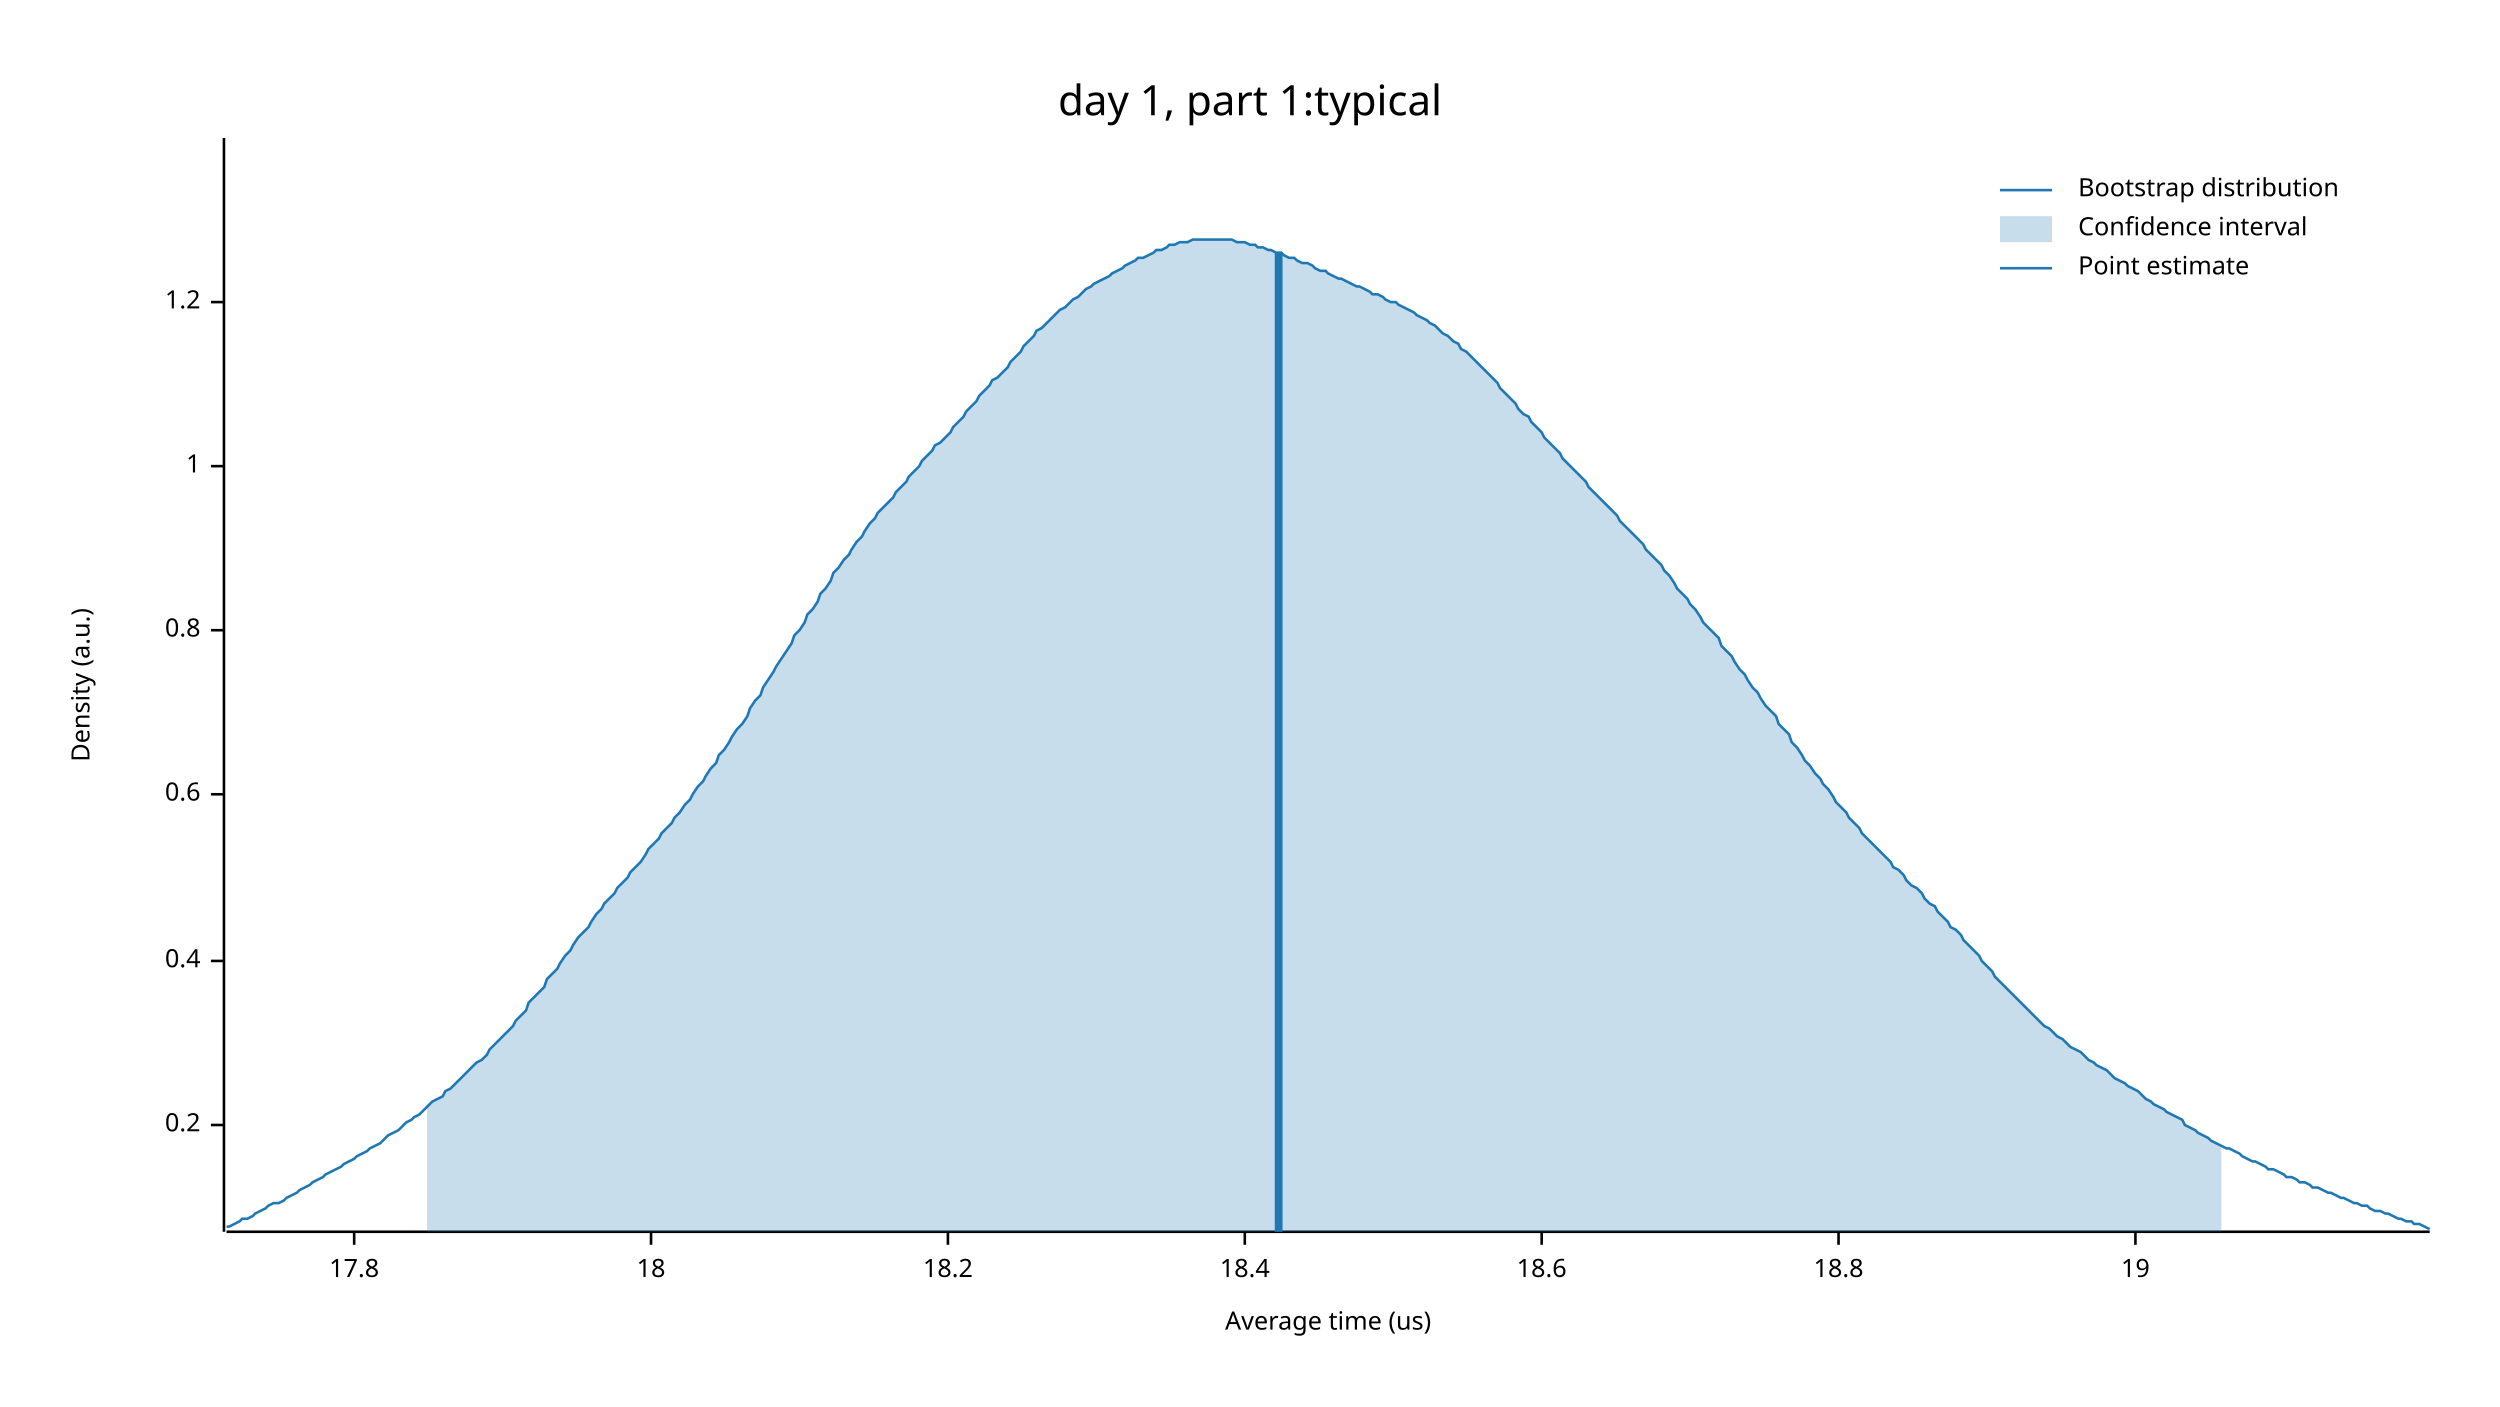
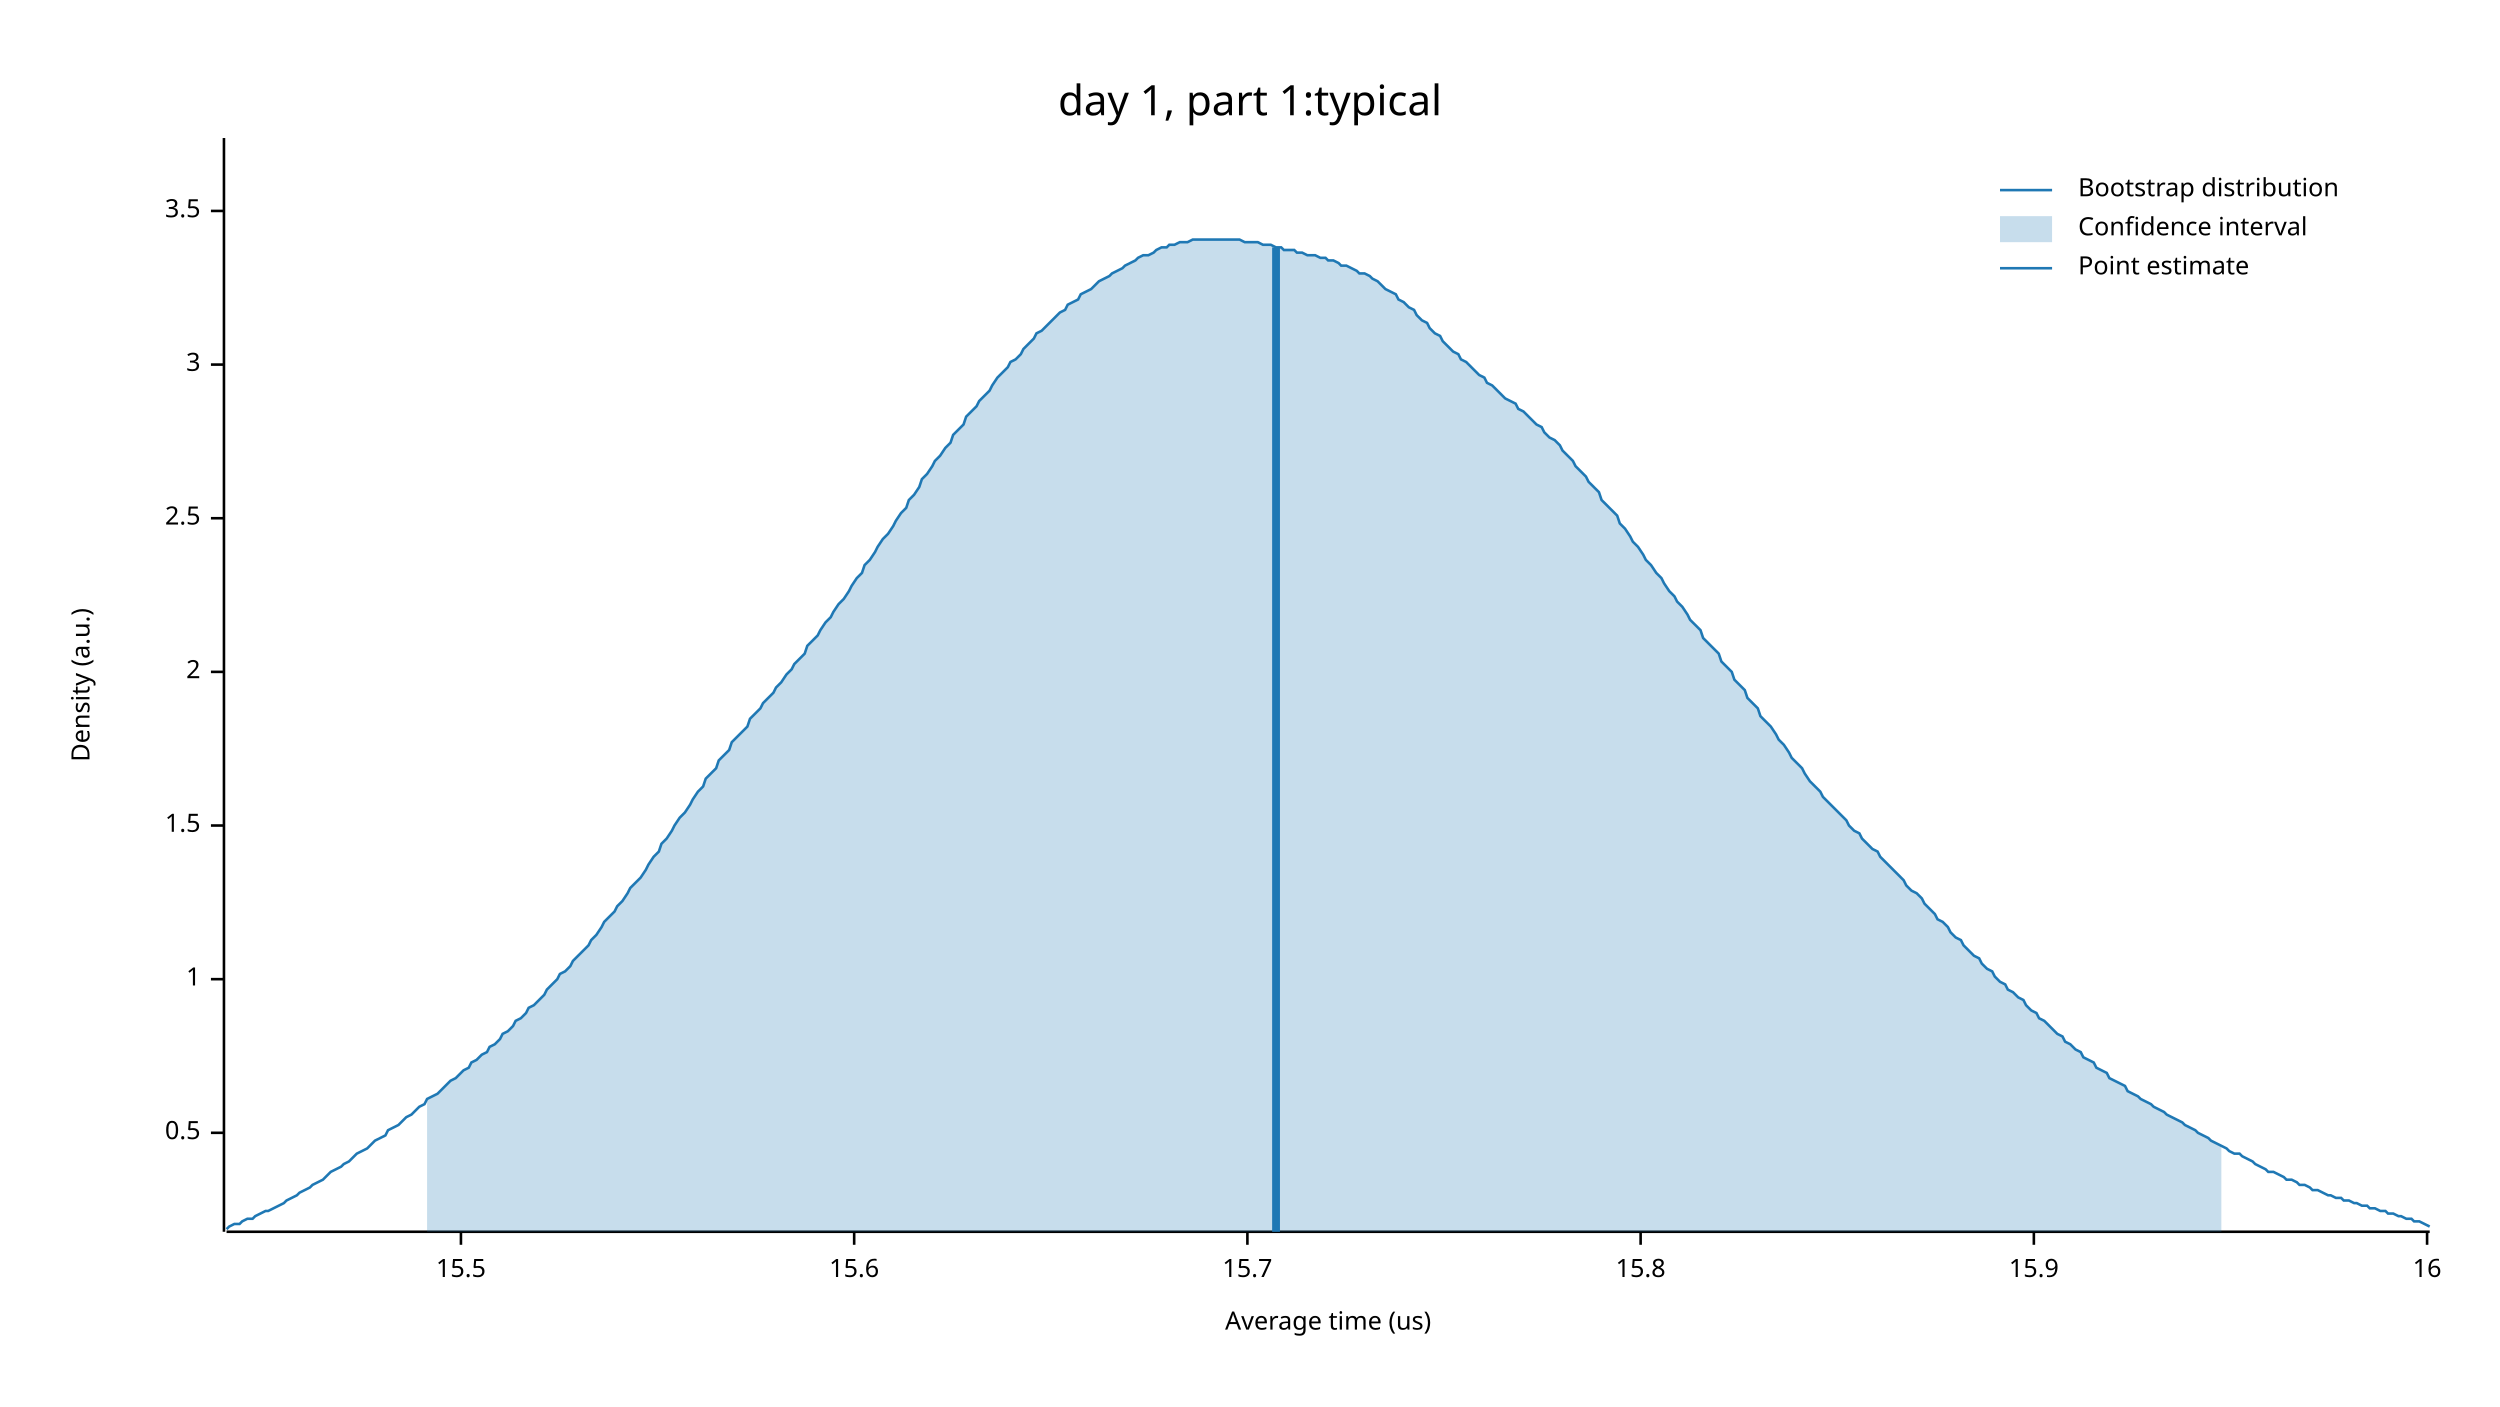
<svg xmlns="http://www.w3.org/2000/svg" width="960" height="540" viewBox="0 0 960 540">
  <text x="480" y="32" dy="0.76em" text-anchor="middle" font-family="sans-serif" font-size="16.129" opacity="1" fill="#000000">
day 1, part 1:typical
</text>
  <text x="27" y="263" dy="0.76em" text-anchor="middle" font-family="sans-serif" font-size="9.677" opacity="1" fill="#000000" transform="rotate(270, 27, 263)">
Density (a.u.)
</text>
  <text x="510" y="513" dy="-0.5ex" text-anchor="middle" font-family="sans-serif" font-size="9.677" opacity="1" fill="#000000">
Average time (us)
</text>
  <polyline fill="none" opacity="1" stroke="#000000" stroke-width="1" points="86,53 86,473 " />
-   <text x="77" y="432" dy="0.5ex" text-anchor="end" font-family="sans-serif" font-size="9.677" opacity="1" fill="#000000">
- 0.2
+   <text x="77" y="435" dy="0.5ex" text-anchor="end" font-family="sans-serif" font-size="9.677" opacity="1" fill="#000000">
+ 0.5
</text>
-   <polyline fill="none" opacity="1" stroke="#000000" stroke-width="1" points="81,432 86,432 " />
-   <text x="77" y="369" dy="0.5ex" text-anchor="end" font-family="sans-serif" font-size="9.677" opacity="1" fill="#000000">
- 0.4
- </text>
-   <polyline fill="none" opacity="1" stroke="#000000" stroke-width="1" points="81,369 86,369 " />
-   <text x="77" y="305" dy="0.5ex" text-anchor="end" font-family="sans-serif" font-size="9.677" opacity="1" fill="#000000">
- 0.6
- </text>
-   <polyline fill="none" opacity="1" stroke="#000000" stroke-width="1" points="81,305 86,305 " />
-   <text x="77" y="242" dy="0.5ex" text-anchor="end" font-family="sans-serif" font-size="9.677" opacity="1" fill="#000000">
- 0.8
- </text>
-   <polyline fill="none" opacity="1" stroke="#000000" stroke-width="1" points="81,242 86,242 " />
-   <text x="77" y="179" dy="0.5ex" text-anchor="end" font-family="sans-serif" font-size="9.677" opacity="1" fill="#000000">
+   <polyline fill="none" opacity="1" stroke="#000000" stroke-width="1" points="81,435 86,435 " />
+   <text x="77" y="376" dy="0.5ex" text-anchor="end" font-family="sans-serif" font-size="9.677" opacity="1" fill="#000000">
1
</text>
-   <polyline fill="none" opacity="1" stroke="#000000" stroke-width="1" points="81,179 86,179 " />
-   <text x="77" y="116" dy="0.5ex" text-anchor="end" font-family="sans-serif" font-size="9.677" opacity="1" fill="#000000">
- 1.2
+   <polyline fill="none" opacity="1" stroke="#000000" stroke-width="1" points="81,376 86,376 " />
+   <text x="77" y="317" dy="0.5ex" text-anchor="end" font-family="sans-serif" font-size="9.677" opacity="1" fill="#000000">
+ 1.5
</text>
-   <polyline fill="none" opacity="1" stroke="#000000" stroke-width="1" points="81,116 86,116 " />
+   <polyline fill="none" opacity="1" stroke="#000000" stroke-width="1" points="81,317 86,317 " />
+   <text x="77" y="258" dy="0.5ex" text-anchor="end" font-family="sans-serif" font-size="9.677" opacity="1" fill="#000000">
+ 2
+ </text>
+   <polyline fill="none" opacity="1" stroke="#000000" stroke-width="1" points="81,258 86,258 " />
+   <text x="77" y="199" dy="0.5ex" text-anchor="end" font-family="sans-serif" font-size="9.677" opacity="1" fill="#000000">
+ 2.5
+ </text>
+   <polyline fill="none" opacity="1" stroke="#000000" stroke-width="1" points="81,199 86,199 " />
+   <text x="77" y="140" dy="0.5ex" text-anchor="end" font-family="sans-serif" font-size="9.677" opacity="1" fill="#000000">
+ 3
+ </text>
+   <polyline fill="none" opacity="1" stroke="#000000" stroke-width="1" points="81,140 86,140 " />
+   <text x="77" y="81" dy="0.5ex" text-anchor="end" font-family="sans-serif" font-size="9.677" opacity="1" fill="#000000">
+ 3.5
+ </text>
+   <polyline fill="none" opacity="1" stroke="#000000" stroke-width="1" points="81,81 86,81 " />
  <polyline fill="none" opacity="1" stroke="#000000" stroke-width="1" points="87,473 933,473 " />
-   <text x="136" y="483" dy="0.76em" text-anchor="middle" font-family="sans-serif" font-size="9.677" opacity="1" fill="#000000">
- 17.8
+   <text x="177" y="483" dy="0.76em" text-anchor="middle" font-family="sans-serif" font-size="9.677" opacity="1" fill="#000000">
+ 15.5
</text>
-   <polyline fill="none" opacity="1" stroke="#000000" stroke-width="1" points="136,473 136,478 " />
-   <text x="250" y="483" dy="0.76em" text-anchor="middle" font-family="sans-serif" font-size="9.677" opacity="1" fill="#000000">
- 18
+   <polyline fill="none" opacity="1" stroke="#000000" stroke-width="1" points="177,473 177,478 " />
+   <text x="328" y="483" dy="0.76em" text-anchor="middle" font-family="sans-serif" font-size="9.677" opacity="1" fill="#000000">
+ 15.6
</text>
-   <polyline fill="none" opacity="1" stroke="#000000" stroke-width="1" points="250,473 250,478 " />
-   <text x="364" y="483" dy="0.76em" text-anchor="middle" font-family="sans-serif" font-size="9.677" opacity="1" fill="#000000">
- 18.2
+   <polyline fill="none" opacity="1" stroke="#000000" stroke-width="1" points="328,473 328,478 " />
+   <text x="479" y="483" dy="0.76em" text-anchor="middle" font-family="sans-serif" font-size="9.677" opacity="1" fill="#000000">
+ 15.7
</text>
-   <polyline fill="none" opacity="1" stroke="#000000" stroke-width="1" points="364,473 364,478 " />
-   <text x="478" y="483" dy="0.76em" text-anchor="middle" font-family="sans-serif" font-size="9.677" opacity="1" fill="#000000">
- 18.4
+   <polyline fill="none" opacity="1" stroke="#000000" stroke-width="1" points="479,473 479,478 " />
+   <text x="630" y="483" dy="0.76em" text-anchor="middle" font-family="sans-serif" font-size="9.677" opacity="1" fill="#000000">
+ 15.8
</text>
-   <polyline fill="none" opacity="1" stroke="#000000" stroke-width="1" points="478,473 478,478 " />
-   <text x="592" y="483" dy="0.76em" text-anchor="middle" font-family="sans-serif" font-size="9.677" opacity="1" fill="#000000">
- 18.6
+   <polyline fill="none" opacity="1" stroke="#000000" stroke-width="1" points="630,473 630,478 " />
+   <text x="781" y="483" dy="0.76em" text-anchor="middle" font-family="sans-serif" font-size="9.677" opacity="1" fill="#000000">
+ 15.9
</text>
-   <polyline fill="none" opacity="1" stroke="#000000" stroke-width="1" points="592,473 592,478 " />
-   <text x="706" y="483" dy="0.76em" text-anchor="middle" font-family="sans-serif" font-size="9.677" opacity="1" fill="#000000">
- 18.8
+   <polyline fill="none" opacity="1" stroke="#000000" stroke-width="1" points="781,473 781,478 " />
+   <text x="932" y="483" dy="0.76em" text-anchor="middle" font-family="sans-serif" font-size="9.677" opacity="1" fill="#000000">
+ 16
</text>
-   <polyline fill="none" opacity="1" stroke="#000000" stroke-width="1" points="706,473 706,478 " />
-   <text x="820" y="483" dy="0.76em" text-anchor="middle" font-family="sans-serif" font-size="9.677" opacity="1" fill="#000000">
- 19
- </text>
-   <polyline fill="none" opacity="1" stroke="#000000" stroke-width="1" points="820,473 820,478 " />
-   <polyline fill="none" opacity="1" stroke="#1F78B4" stroke-width="1" points="87,471 88,471 90,470 92,469 93,468 95,468 97,467 98,466 100,465 102,464 103,463 105,462 107,462 109,461 110,460 112,459 114,458 115,457 117,456 119,455 120,454 122,453 124,452 125,451 127,450 129,449 131,448 132,447 134,446 136,445 137,444 139,443 141,442 142,441 144,440 146,439 148,437 149,436 151,435 153,434 154,433 156,431 158,430 159,429 161,428 163,426 164,425 166,423 168,422 170,421 171,419 173,418 175,416 176,415 178,413 180,411 181,410 183,408 185,407 187,405 188,403 190,401 192,399 193,398 195,396 197,394 198,392 200,390 202,388 203,385 205,383 207,381 209,379 210,376 212,374 214,372 215,370 217,367 219,365 220,363 222,360 224,358 226,356 227,354 229,351 231,349 232,347 234,345 236,343 237,341 239,339 241,337 242,335 244,333 246,331 248,328 249,326 251,324 253,322 254,320 256,318 258,316 259,314 261,312 263,309 265,307 266,305 268,302 270,300 271,298 273,295 275,293 276,290 278,288 280,285 281,283 283,280 285,278 287,275 288,272 290,269 292,267 293,264 295,261 297,258 298,256 300,253 302,250 304,247 305,244 307,242 309,239 310,236 312,234 314,231 315,228 317,226 319,223 320,220 322,218 324,215 326,213 327,211 329,208 331,206 332,204 334,201 336,199 337,197 339,195 341,193 343,191 344,189 346,187 348,185 349,183 351,181 353,179 354,177 356,175 358,173 359,171 361,170 363,168 365,166 366,164 368,162 370,160 371,158 373,156 375,154 376,152 378,150 380,148 381,146 383,145 385,143 387,141 388,139 390,137 392,135 393,133 395,131 397,129 398,127 400,126 402,124 404,122 405,121 407,119 409,118 410,117 412,115 414,114 415,113 417,111 419,110 420,109 422,108 424,107 426,106 427,105 429,104 431,103 432,102 434,101 436,100 437,99 439,99 441,98 443,97 444,96 446,96 448,95 449,94 451,94 453,93 454,93 456,93 458,92 459,92 461,92 463,92 465,92 466,92 468,92 470,92 471,92 473,92 475,93 476,93 478,93 480,94 482,94 483,95 485,95 487,96 488,96 490,97 492,97 493,98 495,99 497,99 498,100 500,101 502,101 504,102 505,103 507,104 509,104 510,105 512,106 514,107 515,107 517,108 519,109 521,110 522,110 524,111 526,112 527,113 529,113 531,114 532,115 534,116 536,116 537,117 539,118 541,119 543,120 544,121 546,122 548,123 549,124 551,125 553,127 554,128 556,129 558,131 560,132 561,134 563,135 565,137 566,138 568,140 570,142 571,143 573,145 575,147 576,149 578,151 580,153 582,155 583,157 585,159 587,160 588,162 590,164 592,166 593,168 595,170 597,172 599,174 600,176 602,178 604,180 605,181 607,183 609,185 610,187 612,189 614,191 615,192 617,194 619,196 621,198 622,200 624,202 626,204 627,205 629,207 631,209 632,211 634,213 636,215 638,217 639,219 641,221 643,224 644,226 646,228 648,230 649,232 651,234 653,237 654,239 656,241 658,243 660,245 661,248 663,250 665,252 666,254 668,257 670,259 671,261 673,264 675,266 676,268 678,271 680,273 682,275 683,278 685,280 687,282 688,285 690,287 692,290 693,292 695,294 697,297 699,299 700,301 702,303 704,306 705,308 707,310 709,312 710,314 712,316 714,318 715,320 717,322 719,324 721,326 722,327 724,329 726,331 727,333 729,334 731,336 732,338 734,340 736,341 738,343 739,345 741,347 743,348 744,350 746,352 748,354 749,356 751,357 753,359 754,361 756,363 758,365 760,367 761,369 763,371 765,373 766,375 768,377 770,379 771,380 773,382 775,384 777,386 778,387 780,389 782,391 783,392 785,394 787,395 788,396 790,398 792,399 793,400 795,402 797,403 799,404 800,405 802,407 804,408 805,409 807,410 809,411 810,412 812,414 814,415 816,416 817,417 819,418 821,419 822,420 824,422 826,423 827,424 829,425 831,426 832,427 834,428 836,429 838,430 839,432 841,433 843,434 844,435 846,436 848,437 849,438 851,439 853,440 855,441 856,441 858,442 860,443 861,444 863,445 865,446 866,446 868,447 870,448 871,449 873,449 875,450 877,451 878,452 880,452 882,453 883,454 885,454 887,455 888,456 890,456 892,457 894,458 895,458 897,459 899,460 900,460 902,461 904,462 905,462 907,463 909,463 910,464 912,465 914,465 916,466 917,466 919,467 921,468 922,468 924,469 926,469 927,470 929,470 931,471 933,472 " />
-   <polygon opacity="0.25" fill="#1F78B4" points="164,425 166,423 168,422 170,421 171,419 173,418 175,416 176,415 178,413 180,411 181,410 183,408 185,407 187,405 188,403 190,401 192,399 193,398 195,396 197,394 198,392 200,390 202,388 203,385 205,383 207,381 209,379 210,376 212,374 214,372 215,370 217,367 219,365 220,363 222,360 224,358 226,356 227,354 229,351 231,349 232,347 234,345 236,343 237,341 239,339 241,337 242,335 244,333 246,331 248,328 249,326 251,324 253,322 254,320 256,318 258,316 259,314 261,312 263,309 265,307 266,305 268,302 270,300 271,298 273,295 275,293 276,290 278,288 280,285 281,283 283,280 285,278 287,275 288,272 290,269 292,267 293,264 295,261 297,258 298,256 300,253 302,250 304,247 305,244 307,242 309,239 310,236 312,234 314,231 315,228 317,226 319,223 320,220 322,218 324,215 326,213 327,211 329,208 331,206 332,204 334,201 336,199 337,197 339,195 341,193 343,191 344,189 346,187 348,185 349,183 351,181 353,179 354,177 356,175 358,173 359,171 361,170 363,168 365,166 366,164 368,162 370,160 371,158 373,156 375,154 376,152 378,150 380,148 381,146 383,145 385,143 387,141 388,139 390,137 392,135 393,133 395,131 397,129 398,127 400,126 402,124 404,122 405,121 407,119 409,118 410,117 412,115 414,114 415,113 417,111 419,110 420,109 422,108 424,107 426,106 427,105 429,104 431,103 432,102 434,101 436,100 437,99 439,99 441,98 443,97 444,96 446,96 448,95 449,94 451,94 453,93 454,93 456,93 458,92 459,92 461,92 463,92 465,92 466,92 468,92 470,92 471,92 473,92 475,93 476,93 478,93 480,94 482,94 483,95 485,95 487,96 488,96 490,97 492,97 493,98 495,99 497,99 498,100 500,101 502,101 504,102 505,103 507,104 509,104 510,105 512,106 514,107 515,107 517,108 519,109 521,110 522,110 524,111 526,112 527,113 529,113 531,114 532,115 534,116 536,116 537,117 539,118 541,119 543,120 544,121 546,122 548,123 549,124 551,125 553,127 554,128 556,129 558,131 560,132 561,134 563,135 565,137 566,138 568,140 570,142 571,143 573,145 575,147 576,149 578,151 580,153 582,155 583,157 585,159 587,160 588,162 590,164 592,166 593,168 595,170 597,172 599,174 600,176 602,178 604,180 605,181 607,183 609,185 610,187 612,189 614,191 615,192 617,194 619,196 621,198 622,200 624,202 626,204 627,205 629,207 631,209 632,211 634,213 636,215 638,217 639,219 641,221 643,224 644,226 646,228 648,230 649,232 651,234 653,237 654,239 656,241 658,243 660,245 661,248 663,250 665,252 666,254 668,257 670,259 671,261 673,264 675,266 676,268 678,271 680,273 682,275 683,278 685,280 687,282 688,285 690,287 692,290 693,292 695,294 697,297 699,299 700,301 702,303 704,306 705,308 707,310 709,312 710,314 712,316 714,318 715,320 717,322 719,324 721,326 722,327 724,329 726,331 727,333 729,334 731,336 732,338 734,340 736,341 738,343 739,345 741,347 743,348 744,350 746,352 748,354 749,356 751,357 753,359 754,361 756,363 758,365 760,367 761,369 763,371 765,373 766,375 768,377 770,379 771,380 773,382 775,384 777,386 778,387 780,389 782,391 783,392 785,394 787,395 788,396 790,398 792,399 793,400 795,402 797,403 799,404 800,405 802,407 804,408 805,409 807,410 809,411 810,412 812,414 814,415 816,416 817,417 819,418 821,419 822,420 824,422 826,423 827,424 829,425 831,426 832,427 834,428 836,429 838,430 839,432 841,433 843,434 844,435 846,436 848,437 849,438 851,439 853,440 853,473 164,473 " />
-   <polyline fill="none" opacity="1" stroke="#1F78B4" stroke-width="3" points="491,473 491,97 " />
+   <polyline fill="none" opacity="1" stroke="#000000" stroke-width="1" points="932,473 932,478 " />
+   <polyline fill="none" opacity="1" stroke="#1F78B4" stroke-width="1" points="87,472 88,471 90,470 92,470 93,469 95,468 97,468 98,467 100,466 102,465 103,465 105,464 107,463 109,462 110,461 112,460 114,459 115,458 117,457 119,456 120,455 122,454 124,453 125,452 127,450 129,449 131,448 132,447 134,446 136,444 137,443 139,442 141,441 142,440 144,438 146,437 148,436 149,434 151,433 153,432 154,431 156,429 158,428 159,427 161,425 163,424 164,422 166,421 168,420 170,418 171,417 173,415 175,414 176,413 178,411 180,410 181,408 183,407 185,405 187,404 188,402 190,401 192,399 193,397 195,396 197,394 198,392 200,391 202,389 203,387 205,386 207,384 209,382 210,380 212,378 214,376 215,374 217,373 219,371 220,369 222,367 224,365 226,363 227,361 229,359 231,356 232,354 234,352 236,350 237,348 239,346 241,343 242,341 244,339 246,337 248,334 249,332 251,329 253,327 254,324 256,322 258,319 259,317 261,314 263,312 265,309 266,307 268,304 270,302 271,299 273,297 275,295 276,292 278,290 280,288 281,285 283,283 285,281 287,279 288,276 290,274 292,272 293,270 295,268 297,266 298,264 300,262 302,259 304,257 305,255 307,253 309,251 310,248 312,246 314,244 315,242 317,239 319,237 320,235 322,232 324,230 326,227 327,225 329,222 331,220 332,217 334,215 336,212 337,210 339,207 341,205 343,202 344,200 346,197 348,195 349,192 351,190 353,187 354,184 356,182 358,179 359,177 361,175 363,172 365,170 366,167 368,165 370,163 371,160 373,158 375,156 376,154 378,152 380,150 381,148 383,145 385,143 387,141 388,139 390,138 392,136 393,134 395,132 397,130 398,128 400,127 402,125 404,123 405,122 407,120 409,119 410,117 412,116 414,115 415,113 417,112 419,111 420,110 422,108 424,107 426,106 427,105 429,104 431,103 432,102 434,101 436,100 437,99 439,98 441,98 443,97 444,96 446,95 448,95 449,94 451,94 453,93 454,93 456,93 458,92 459,92 461,92 463,92 465,92 466,92 468,92 470,92 471,92 473,92 475,92 476,92 478,93 480,93 482,93 483,93 485,94 487,94 488,94 490,95 492,95 493,96 495,96 497,96 498,97 500,97 502,98 504,98 505,98 507,99 509,99 510,100 512,100 514,101 515,102 517,102 519,103 521,104 522,105 524,105 526,106 527,107 529,108 531,110 532,111 534,112 536,113 537,115 539,116 541,118 543,119 544,121 546,123 548,124 549,126 551,128 553,129 554,131 556,133 558,135 560,136 561,138 563,139 565,141 566,142 568,144 570,145 571,147 573,148 575,150 576,151 578,153 580,154 582,155 583,157 585,158 587,160 588,161 590,163 592,164 593,166 595,168 597,169 599,171 600,173 602,175 604,177 605,179 607,181 609,183 610,185 612,187 614,189 615,192 617,194 619,196 621,198 622,201 624,203 626,206 627,208 629,210 631,213 632,215 634,217 636,220 638,222 639,224 641,227 643,229 644,231 646,233 648,236 649,238 651,240 653,242 654,245 656,247 658,249 660,251 661,254 663,256 665,258 666,261 668,263 670,265 671,268 673,270 675,272 676,275 678,277 680,279 682,282 683,284 685,286 687,289 688,291 690,293 692,295 693,297 695,300 697,302 699,304 700,306 702,308 704,310 705,311 707,313 709,315 710,317 712,319 714,320 715,322 717,324 719,326 721,327 722,329 724,331 726,333 727,334 729,336 731,338 732,340 734,342 736,343 738,345 739,347 741,349 743,351 744,353 746,354 748,356 749,358 751,360 753,361 754,363 756,365 758,367 760,368 761,370 763,372 765,373 766,375 768,377 770,378 771,380 773,381 775,383 777,384 778,386 780,388 782,389 783,391 785,392 787,394 788,395 790,397 792,398 793,400 795,401 797,403 799,404 800,406 802,407 804,408 805,410 807,411 809,412 810,414 812,415 814,416 816,417 817,419 819,420 821,421 822,422 824,423 826,424 827,425 829,426 831,427 832,428 834,429 836,430 838,431 839,432 841,433 843,434 844,435 846,436 848,437 849,438 851,439 853,440 855,441 856,442 858,443 860,443 861,444 863,445 865,446 866,447 868,448 870,449 871,450 873,450 875,451 877,452 878,453 880,453 882,454 883,455 885,455 887,456 888,457 890,457 892,458 894,459 895,459 897,460 899,460 900,461 902,461 904,462 905,462 907,463 909,463 910,464 912,464 914,465 916,465 917,466 919,466 921,467 922,467 924,468 926,468 927,469 929,469 931,470 933,471 " />
+   <polygon opacity="0.25" fill="#1F78B4" points="164,422 166,421 168,420 170,418 171,417 173,415 175,414 176,413 178,411 180,410 181,408 183,407 185,405 187,404 188,402 190,401 192,399 193,397 195,396 197,394 198,392 200,391 202,389 203,387 205,386 207,384 209,382 210,380 212,378 214,376 215,374 217,373 219,371 220,369 222,367 224,365 226,363 227,361 229,359 231,356 232,354 234,352 236,350 237,348 239,346 241,343 242,341 244,339 246,337 248,334 249,332 251,329 253,327 254,324 256,322 258,319 259,317 261,314 263,312 265,309 266,307 268,304 270,302 271,299 273,297 275,295 276,292 278,290 280,288 281,285 283,283 285,281 287,279 288,276 290,274 292,272 293,270 295,268 297,266 298,264 300,262 302,259 304,257 305,255 307,253 309,251 310,248 312,246 314,244 315,242 317,239 319,237 320,235 322,232 324,230 326,227 327,225 329,222 331,220 332,217 334,215 336,212 337,210 339,207 341,205 343,202 344,200 346,197 348,195 349,192 351,190 353,187 354,184 356,182 358,179 359,177 361,175 363,172 365,170 366,167 368,165 370,163 371,160 373,158 375,156 376,154 378,152 380,150 381,148 383,145 385,143 387,141 388,139 390,138 392,136 393,134 395,132 397,130 398,128 400,127 402,125 404,123 405,122 407,120 409,119 410,117 412,116 414,115 415,113 417,112 419,111 420,110 422,108 424,107 426,106 427,105 429,104 431,103 432,102 434,101 436,100 437,99 439,98 441,98 443,97 444,96 446,95 448,95 449,94 451,94 453,93 454,93 456,93 458,92 459,92 461,92 463,92 465,92 466,92 468,92 470,92 471,92 473,92 475,92 476,92 478,93 480,93 482,93 483,93 485,94 487,94 488,94 490,95 492,95 493,96 495,96 497,96 498,97 500,97 502,98 504,98 505,98 507,99 509,99 510,100 512,100 514,101 515,102 517,102 519,103 521,104 522,105 524,105 526,106 527,107 529,108 531,110 532,111 534,112 536,113 537,115 539,116 541,118 543,119 544,121 546,123 548,124 549,126 551,128 553,129 554,131 556,133 558,135 560,136 561,138 563,139 565,141 566,142 568,144 570,145 571,147 573,148 575,150 576,151 578,153 580,154 582,155 583,157 585,158 587,160 588,161 590,163 592,164 593,166 595,168 597,169 599,171 600,173 602,175 604,177 605,179 607,181 609,183 610,185 612,187 614,189 615,192 617,194 619,196 621,198 622,201 624,203 626,206 627,208 629,210 631,213 632,215 634,217 636,220 638,222 639,224 641,227 643,229 644,231 646,233 648,236 649,238 651,240 653,242 654,245 656,247 658,249 660,251 661,254 663,256 665,258 666,261 668,263 670,265 671,268 673,270 675,272 676,275 678,277 680,279 682,282 683,284 685,286 687,289 688,291 690,293 692,295 693,297 695,300 697,302 699,304 700,306 702,308 704,310 705,311 707,313 709,315 710,317 712,319 714,320 715,322 717,324 719,326 721,327 722,329 724,331 726,333 727,334 729,336 731,338 732,340 734,342 736,343 738,345 739,347 741,349 743,351 744,353 746,354 748,356 749,358 751,360 753,361 754,363 756,365 758,367 760,368 761,370 763,372 765,373 766,375 768,377 770,378 771,380 773,381 775,383 777,384 778,386 780,388 782,389 783,391 785,392 787,394 788,395 790,397 792,398 793,400 795,401 797,403 799,404 800,406 802,407 804,408 805,410 807,411 809,412 810,414 812,415 814,416 816,417 817,419 819,420 821,421 822,422 824,423 826,424 827,425 829,426 831,427 832,428 834,429 836,430 838,431 839,432 841,433 843,434 844,435 846,436 848,437 849,438 851,439 853,440 853,473 164,473 " />
+   <polyline fill="none" opacity="1" stroke="#1F78B4" stroke-width="3" points="490,473 490,95 " />
  <text x="798" y="68" dy="0.76em" text-anchor="start" font-family="sans-serif" font-size="9.677" opacity="1" fill="#000000">
Bootstrap distribution
</text>
  <text x="798" y="83" dy="0.76em" text-anchor="start" font-family="sans-serif" font-size="9.677" opacity="1" fill="#000000">
Confidence interval
</text>
  <text x="798" y="98" dy="0.76em" text-anchor="start" font-family="sans-serif" font-size="9.677" opacity="1" fill="#000000">
Point estimate
</text>
  <polyline fill="none" opacity="1" stroke="#1F78B4" stroke-width="1" points="768,73 788,73 " />
  <rect x="768" y="83" width="20" height="10" opacity="0.25" fill="#1F78B4" stroke="none" />
  <polyline fill="none" opacity="1" stroke="#1F78B4" stroke-width="1" points="768,103 788,103 " />
</svg>
